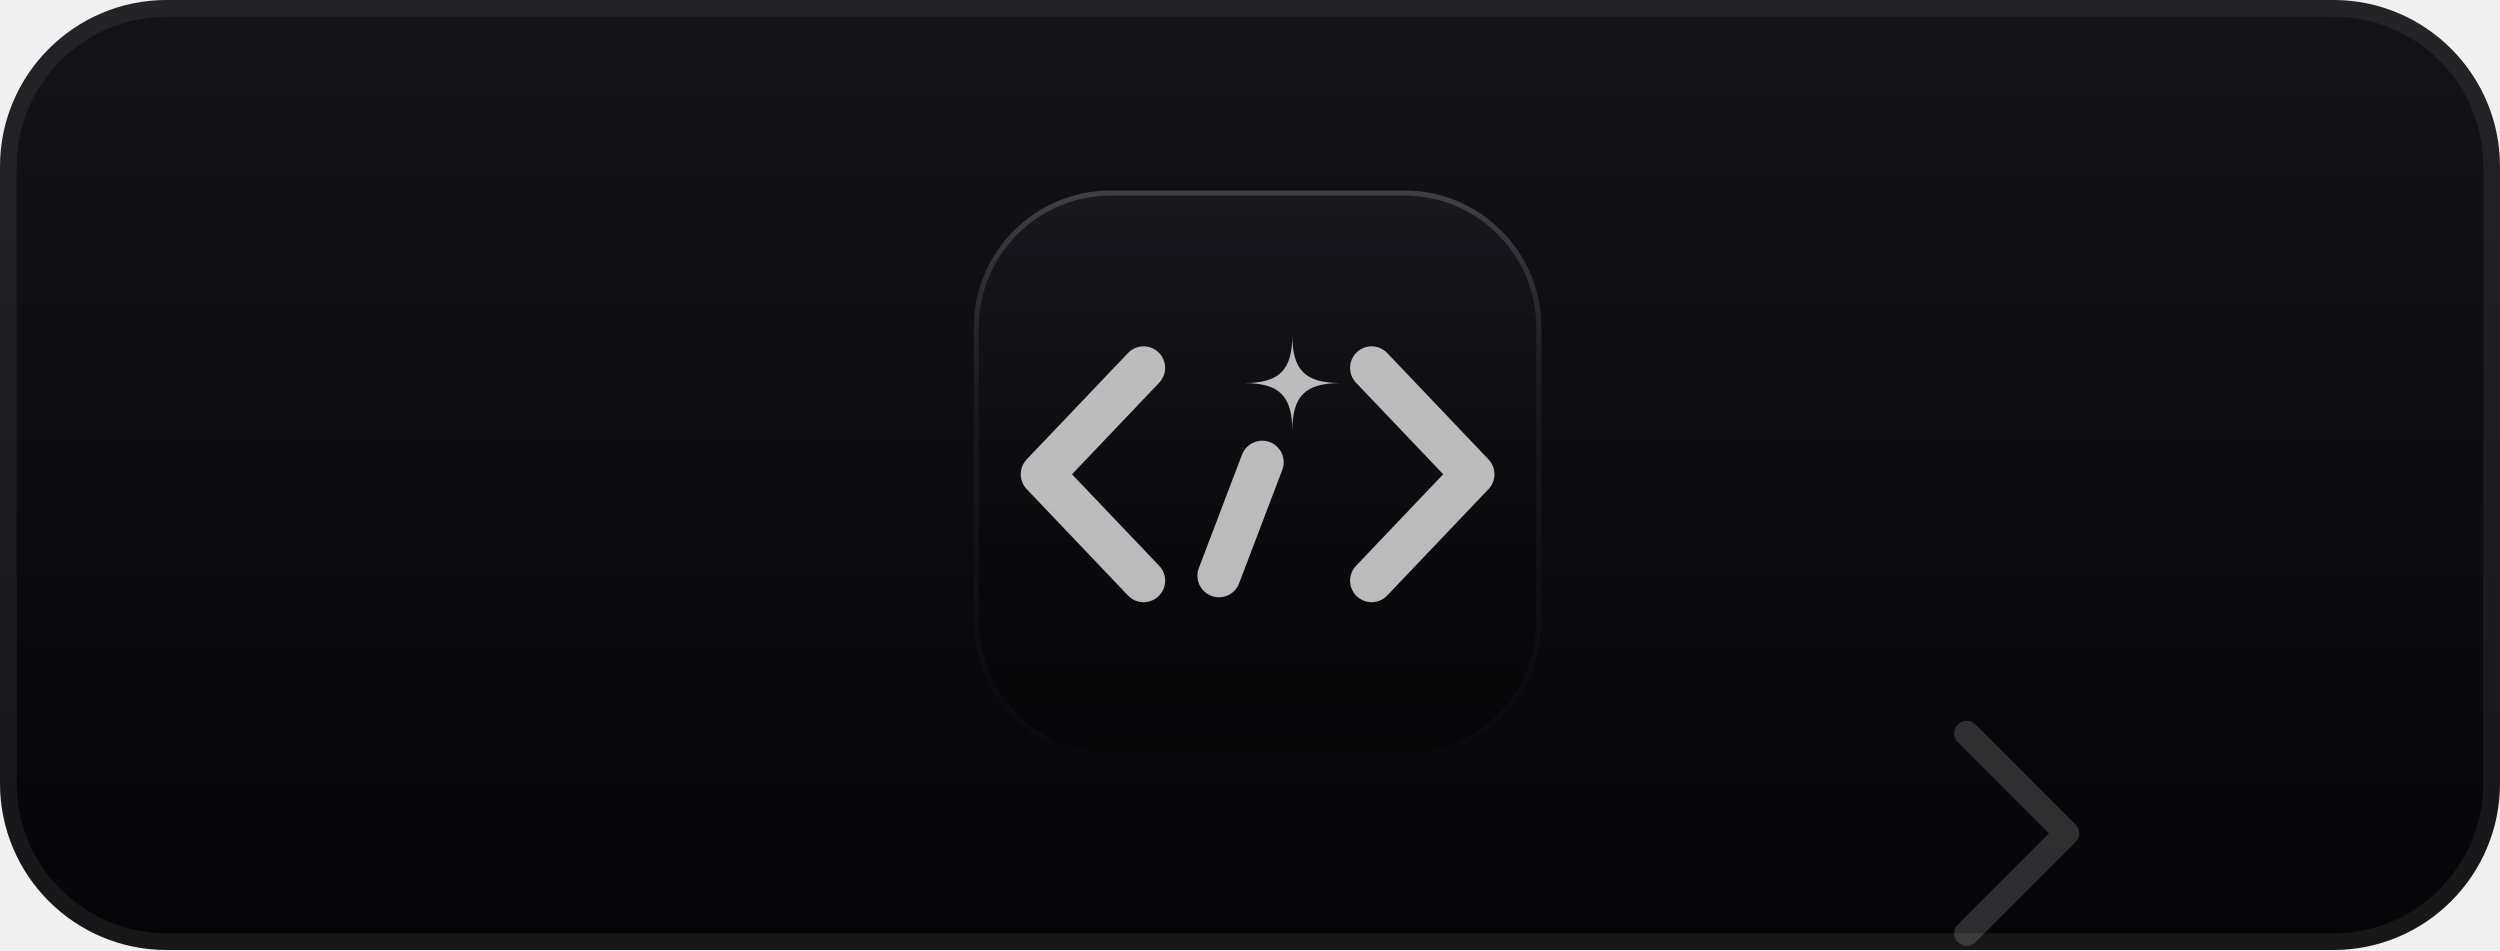
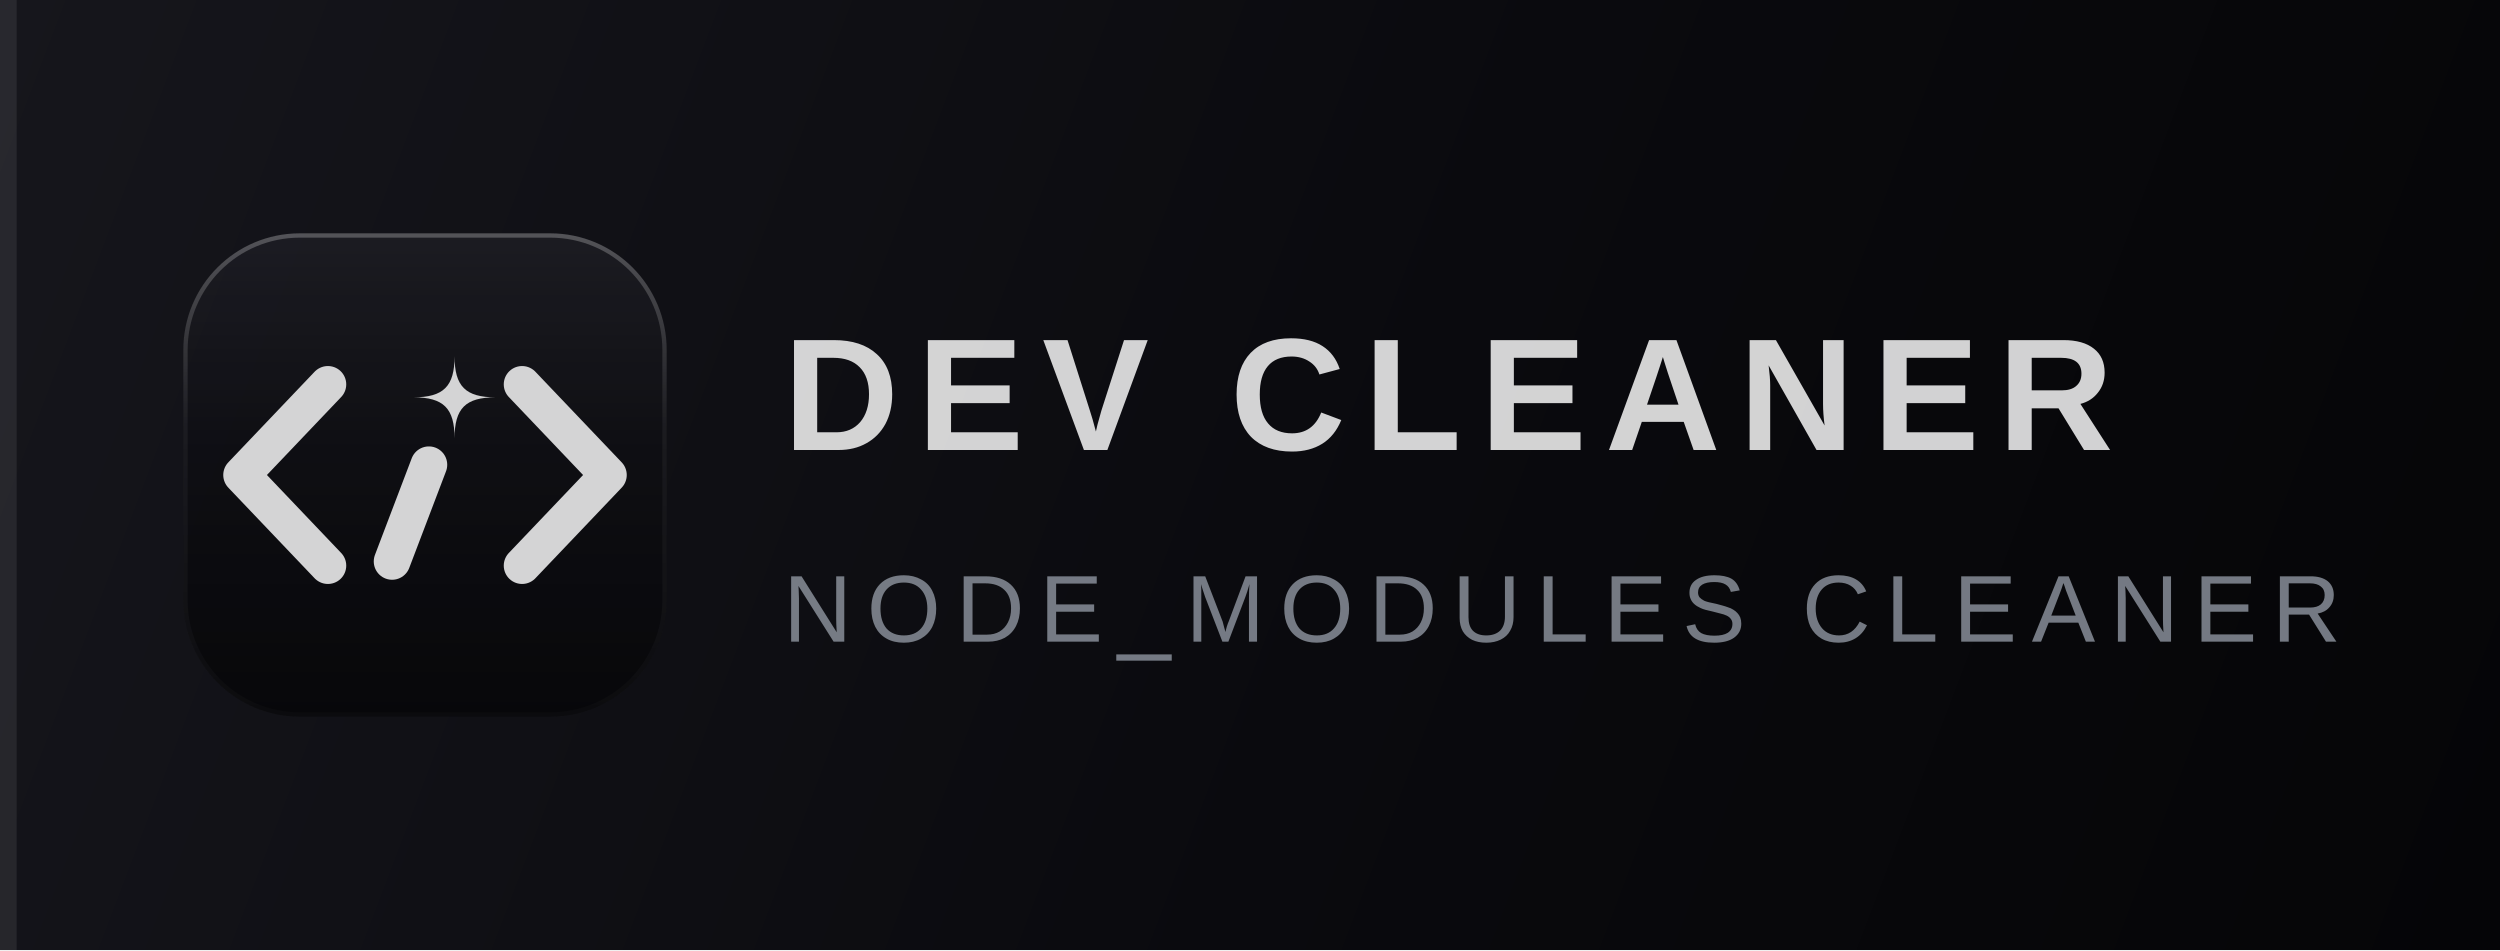
<svg xmlns="http://www.w3.org/2000/svg" width="150" height="57" viewBox="0 0 150 57" fill="none">
  <defs>
-     <linearGradient id="uhd-bg" x1="75" y1="0" x2="75" y2="57" gradientUnits="userSpaceOnUse">
-       <stop stop-color="#141418" />
-       <stop offset="1" stop-color="#060608" />
-     </linearGradient>
-     <linearGradient id="uhd-bg-icon" x1="256" y1="32" x2="256" y2="480" gradientUnits="userSpaceOnUse">
-       <stop stop-color="#1C1C21" />
-       <stop offset="0.45" stop-color="#0D0D10" />
+     <linearGradient id="uhd-bg" x1="0" y1="0" x2="150" y2="57" gradientUnits="userSpaceOnUse">
+       <stop stop-color="#16161C" />
+       <stop offset="0.55" stop-color="#0A0A0E" />
      <stop offset="1" stop-color="#050507" />
    </linearGradient>
-     <linearGradient id="uhd-rim" x1="256" y1="32" x2="256" y2="480" gradientUnits="userSpaceOnUse">
-       <stop stop-color="#FFFFFF" stop-opacity="0.24" />
-       <stop offset="0.35" stop-color="#FFFFFF" stop-opacity="0.06" />
+     <linearGradient id="uhd-icon-bg" x1="256" y1="32" x2="256" y2="480" gradientUnits="userSpaceOnUse">
+       <stop stop-color="#1E1E24" />
+       <stop offset="0.45" stop-color="#0E0E12" />
+       <stop offset="1" stop-color="#050507" />
+     </linearGradient>
+     <linearGradient id="uhd-icon-rim" x1="256" y1="32" x2="256" y2="480" gradientUnits="userSpaceOnUse">
+       <stop stop-color="#FFFFFF" stop-opacity="0.30" />
+       <stop offset="0.4" stop-color="#FFFFFF" stop-opacity="0.06" />
      <stop offset="1" stop-color="#FFFFFF" stop-opacity="0.02" />
    </linearGradient>
-     <g id="uhd-icon" opacity="0.72">
-       <rect x="32" y="32" width="448" height="448" rx="108" fill="url(#uhd-bg-icon)" />
-       <rect x="34" y="34" width="444" height="444" rx="106" stroke="url(#uhd-rim)" stroke-width="4" />
-       <g>
-         <path d="M166 172L86 256L166 340" stroke="#FFFFFF" stroke-width="34" stroke-linecap="round" stroke-linejoin="round" />
-         <path d="M346 172L426 256L346 340" stroke="#FFFFFF" stroke-width="34" stroke-linecap="round" stroke-linejoin="round" />
-         <path d="M225.5 336.1L259.6 246.5" stroke="#FFFFFF" stroke-width="34" stroke-linecap="round" />
-         <path d="M283.4 146C283.4 173.8 293.6 184 321.4 184C293.6 184 283.4 194.2 283.4 222C283.4 194.2 273.2 184 245.4 184C273.2 184 283.4 173.8 283.4 146Z" fill="#FFFFFF" />
-       </g>
+     <g id="uhd-icon">
+       <rect x="32" y="32" width="448" height="448" rx="108" fill="url(#uhd-icon-bg)" />
+       <rect x="34" y="34" width="444" height="444" rx="106" stroke="url(#uhd-icon-rim)" stroke-width="4" />
+       <path d="M166 172L86 256L166 340" stroke="#FFFFFF" stroke-width="34" stroke-linecap="round" stroke-linejoin="round" />
+       <path d="M346 172L426 256L346 340" stroke="#FFFFFF" stroke-width="34" stroke-linecap="round" stroke-linejoin="round" />
+       <path d="M225.5 336.1L259.6 246.5" stroke="#FFFFFF" stroke-width="34" stroke-linecap="round" />
+       <path d="M283.4 146C283.4 173.8 293.6 184 321.4 184C293.6 184 283.4 194.2 283.4 222C283.4 194.2 273.2 184 245.4 184C273.2 184 283.4 173.8 283.4 146Z" fill="#FFFFFF" />
    </g>
  </defs>
-   <rect width="150" height="57" rx="10" fill="url(#uhd-bg)" />
-   <rect x="0.5" y="0.5" width="149" height="56" rx="9.5" stroke="#FFFFFF" stroke-opacity="0.07" />
-   <use href="#uhd-icon" transform="translate(56 9) scale(0.076)" />
-   <path d="M118 44L124 50L118 56" stroke="#FFFFFF" stroke-opacity="0.16" stroke-width="1.5" stroke-linecap="round" stroke-linejoin="round" />
+   <rect width="150" height="57" fill="url(#uhd-bg)" />
+   <rect x="0" y="0" width="1" height="57" fill="#FFFFFF" fill-opacity="0.08" />
+   <g opacity="0.82">
+     <use href="#uhd-icon" transform="translate(11 14) scale(0.064732) translate(-32 -32)" />
+     <text x="47" y="27" font-family="Segoe UI, Segoe UI Semibold, Arial, sans-serif" font-size="9.6" font-weight="700" letter-spacing="1.1" fill="#FFFFFF">DEV CLEANER</text>
+     <text x="47" y="38.5" font-family="Segoe UI, Arial, sans-serif" font-size="5.7" letter-spacing="0.9" fill="#8C939D">NODE_MODULES CLEANER</text>
+   </g>
</svg>
